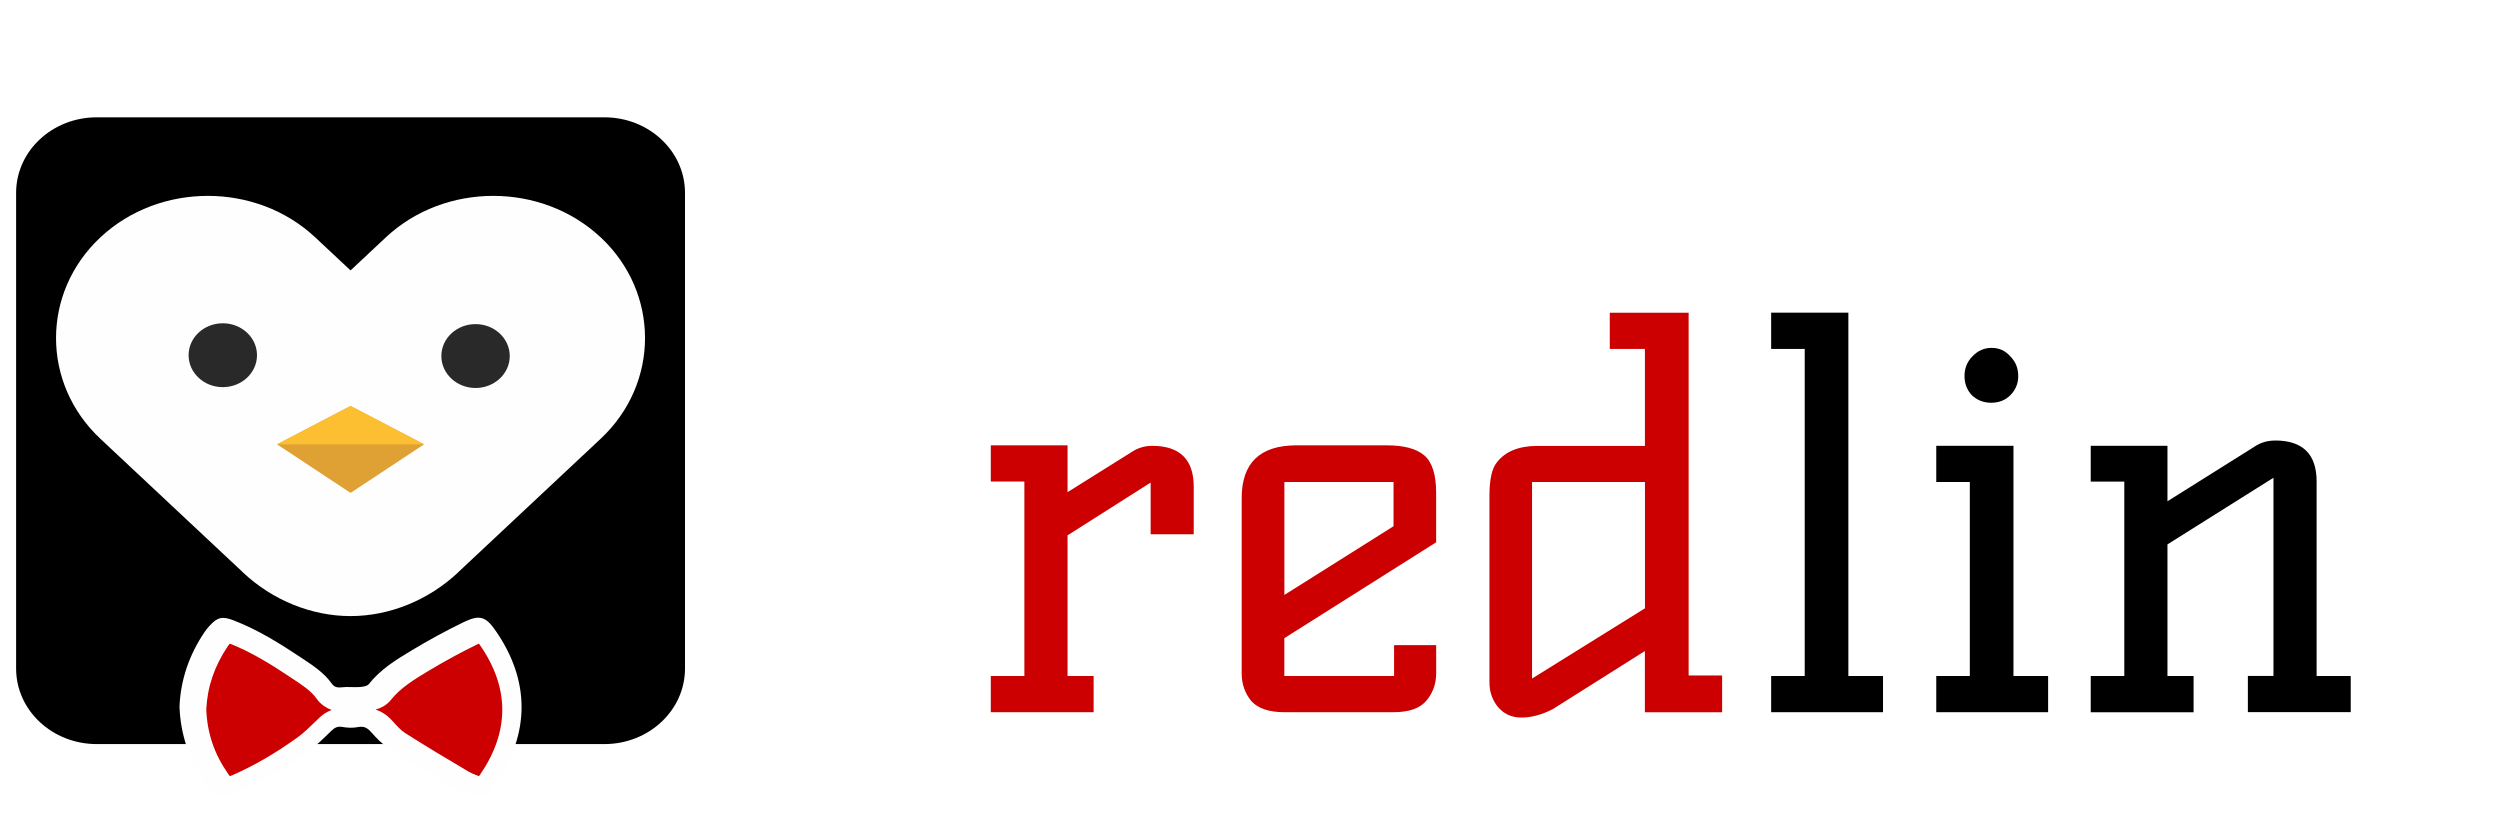
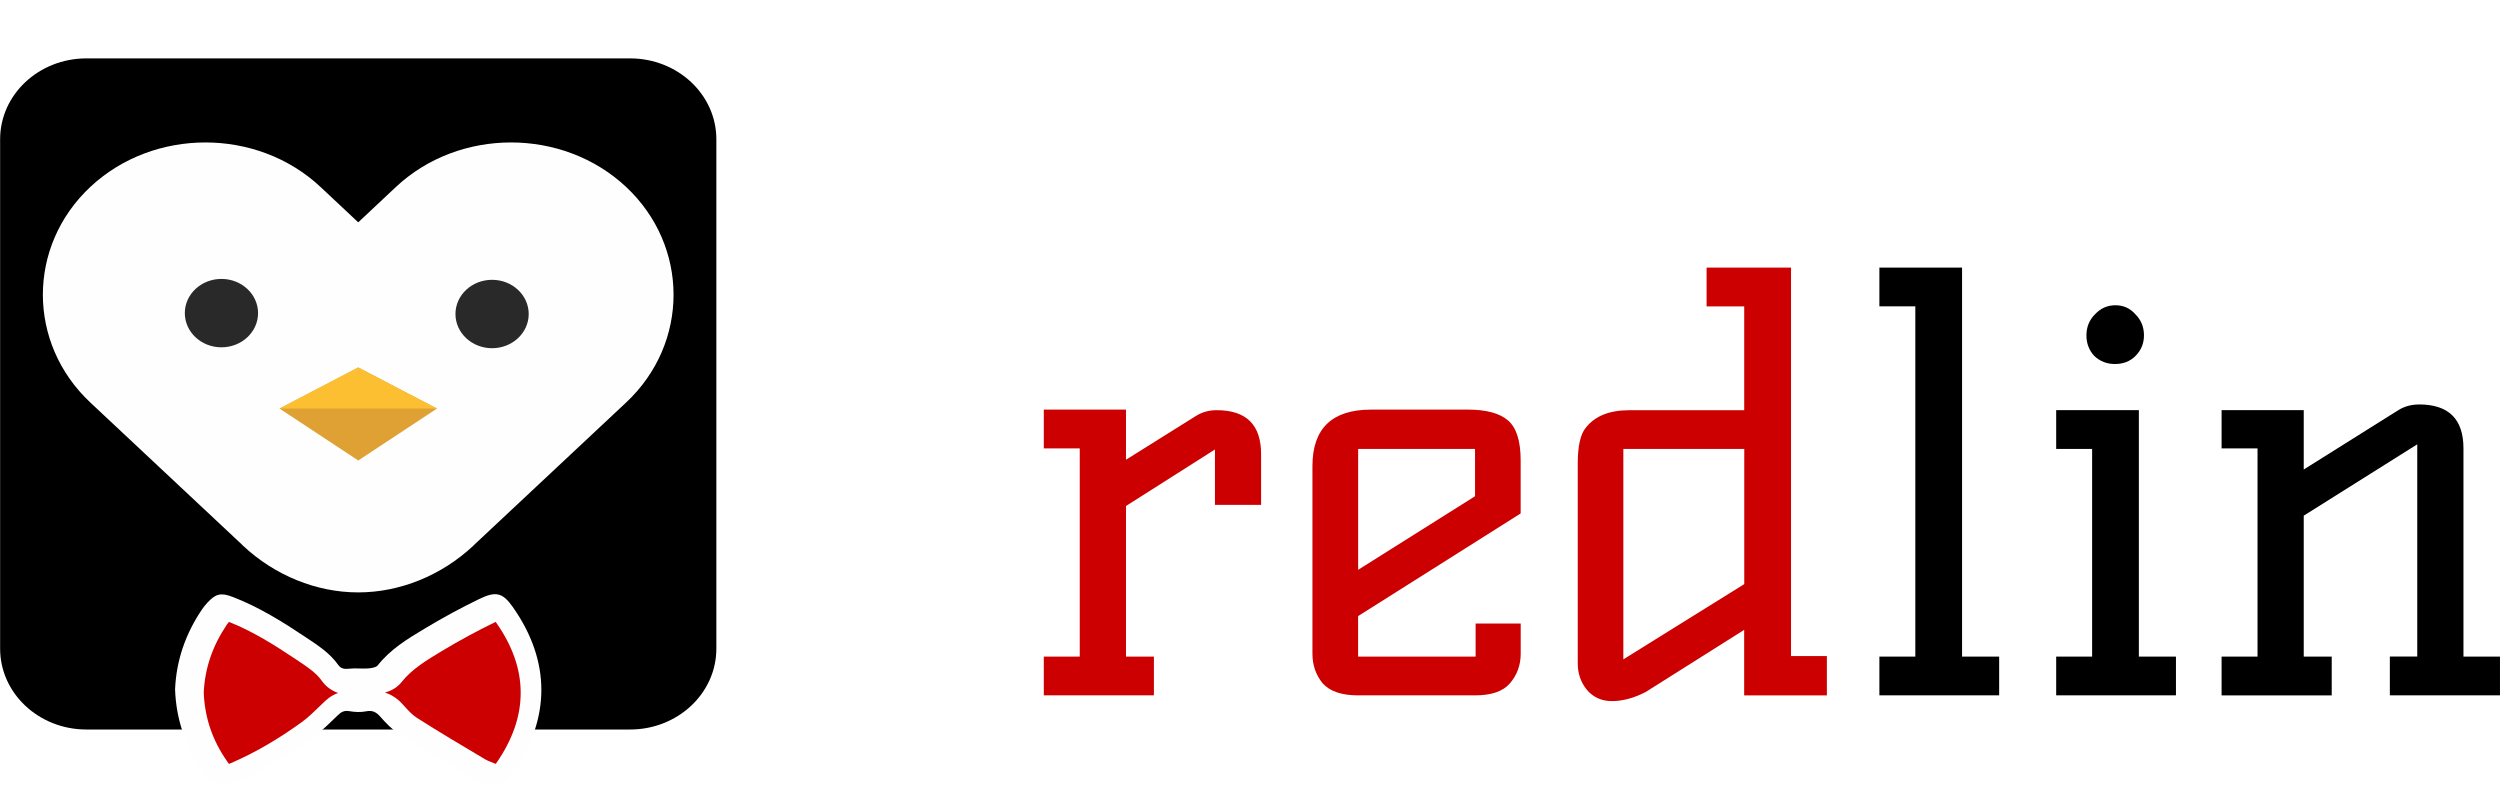
- <svg xmlns="http://www.w3.org/2000/svg" width="192" height="63" viewBox="0 0 50.8 16.669" version="1.1" id="svg31">
+ <svg xmlns="http://www.w3.org/2000/svg" id="svg31" version="1.1" viewBox="0 0 47.442 14.949" height="56.5" width="179.31">
  <defs id="defs25" />
  <g id="layer1">
-     <path style="isolation:isolate;fill:#000000;stroke-width:0.151" id="path110-5" fill="rgb(55,53,53)" d="M 12.281,2.384 H 1.965 c -0.905,0 -1.638,0.687 -1.638,1.535 v 9.666 c 0,0.848 0.733,1.535 1.638,1.535 h 10.316 c 0.905,0 1.638,-0.687 1.638,-1.535 V 3.919 c 0,-0.848 -0.733,-1.535 -1.638,-1.535 z" />
-     <path style="isolation:isolate;stroke-width:0.151" id="path112-9" fill="#fefefe" d="m 3.647,14.359 c 0.023,-0.551 0.199,-1.059 0.515,-1.524 0.028,-0.042 0.062,-0.081 0.096,-0.119 0.159,-0.173 0.257,-0.2 0.488,-0.11 0.5,0.193 0.946,0.473 1.384,0.765 0.227,0.151 0.457,0.3 0.614,0.524 0.049,0.07 0.117,0.082 0.207,0.071 0.116,-0.014 0.236,0.003 0.354,-0.005 0.065,-0.005 0.156,-0.017 0.188,-0.058 0.234,-0.299 0.556,-0.498 0.879,-0.691 0.34,-0.204 0.689,-0.396 1.048,-0.569 0.316,-0.153 0.444,-0.12 0.636,0.152 0.723,1.027 0.721,2.114 0.005,3.145 -0.029,0.041 -0.066,0.078 -0.101,0.115 -0.113,0.122 -0.248,0.161 -0.41,0.095 C 9.436,16.102 9.314,16.063 9.209,16.001 8.767,15.739 8.325,15.477 7.893,15.201 7.758,15.115 7.646,14.994 7.541,14.876 c -0.076,-0.085 -0.145,-0.126 -0.27,-0.101 -0.1,0.02 -0.212,0.015 -0.314,-0.003 -0.101,-0.018 -0.158,0.015 -0.224,0.079 C 6.582,14.996 6.433,15.148 6.261,15.272 5.825,15.587 5.361,15.866 4.861,16.085 4.503,16.242 4.383,16.214 4.166,15.904 3.84,15.437 3.667,14.921 3.647,14.359 Z" />
-     <path style="isolation:isolate;stroke-width:0.151" id="path116-2" fill="#fefefe" d="m 12.206,4.824 v 0 c -1.201,-1.125 -3.166,-1.125 -4.367,0 L 7.123,5.495 6.406,4.824 c -1.201,-1.125 -3.166,-1.125 -4.367,0 v 0 c -1.201,1.125 -1.201,2.966 0,4.092 l 2.868,2.687 c 0.011,0.01 0.02,0.021 0.031,0.031 v 0 c 0.601,0.563 1.392,0.885 2.184,0.885 0.792,2.04e-4 1.583,-0.322 2.184,-0.885 v 0 c 0.011,-0.01 0.021,-0.021 0.031,-0.031 L 12.206,8.915 c 1.201,-1.125 1.201,-2.966 0,-4.092 z" />
-     <path style="isolation:isolate;stroke-width:0.151" id="path120-7" fill="#dfa133" d="M 7.123,10.016 5.629,9.029 7.123,8.249 8.617,9.029 Z" />
-     <path style="isolation:isolate;stroke-width:0.151" id="path122-8" fill="#fdbf32" d="M 8.617,9.029 7.123,8.249 5.629,9.029 Z" />
-     <path style="isolation:isolate;fill:#cc0000;fill-opacity:1;stroke-width:0.151" id="path114-9" fill="rgb(235,235,236)" d="m 9.712,15.764 c -0.07,-0.027 -0.135,-0.052 -0.178,-0.077 C 9.09,15.424 8.656,15.166 8.231,14.895 8.149,14.843 8.063,14.75 7.974,14.65 7.93,14.602 7.819,14.478 7.631,14.419 c 0.107,-0.03 0.228,-0.088 0.316,-0.201 0.19,-0.242 0.489,-0.423 0.754,-0.582 0.341,-0.205 0.681,-0.389 1.009,-0.548 0.008,-0.003 0.014,-0.007 0.021,-0.01 0.003,0.005 0.007,0.009 0.01,0.014 0.619,0.879 0.62,1.776 0.003,2.665 -0.004,0.006 -0.008,0.01 -0.012,0.015 -0.006,-0.002 -0.013,-0.005 -0.019,-0.008 z M 4.633,15.721 C 4.355,15.323 4.21,14.897 4.191,14.417 c 0.022,-0.463 0.167,-0.885 0.441,-1.291 0.009,-0.014 0.022,-0.029 0.038,-0.048 0.461,0.182 0.877,0.448 1.264,0.706 l 0.018,0.012 c 0.2,0.132 0.372,0.247 0.477,0.396 0.079,0.112 0.186,0.191 0.312,0.234 -0.143,0.052 -0.232,0.139 -0.27,0.176 l -0.055,0.053 c -0.125,0.122 -0.243,0.237 -0.366,0.326 -0.446,0.322 -0.875,0.571 -1.313,0.764 -0.027,0.012 -0.049,0.021 -0.067,0.028 -0.011,-0.014 -0.023,-0.031 -0.038,-0.052 z" />
-     <path style="isolation:isolate;stroke-width:0.259" d="m 10.358,7.235 c 0,0.358 -0.311,0.649 -0.695,0.649 -0.384,0 -0.695,-0.291 -0.695,-0.649 0,-0.359 0.311,-0.649 0.695,-0.649 0.384,0 0.695,0.291 0.695,0.649 z" fill="#292929" id="path50-0-5" />
-     <path style="isolation:isolate;stroke-width:0.259" d="m 5.222,7.218 c 0,0.358 -0.311,0.649 -0.695,0.649 -0.384,0 -0.695,-0.291 -0.695,-0.649 0,-0.359 0.311,-0.649 0.695,-0.649 0.384,0 0.695,0.291 0.695,0.649 z" fill="#292929" id="path48-1-3" />
-     <g aria-label="red" id="text1035-4-8" style="font-size:11.931px;line-height:1.25;font-family:Roboto;-inkscape-font-specification:'Roboto weight=250';letter-spacing:0px;isolation:isolate;fill:#cc0000;fill-opacity:1;stroke-width:0.341" transform="matrix(0.9072932,0,0,0.9072932,1.866449,1.351673)">
-       <path id="path1133" style="font-style:normal;font-variant:normal;font-weight:normal;font-stretch:normal;font-family:'Kelly Slab';-inkscape-font-specification:'Kelly Slab Normal';font-variant-ligatures:normal;font-variant-caps:normal;font-variant-numeric:normal;font-variant-east-asian:normal;fill:#cc0000;fill-opacity:1;stroke-width:0.341" d="m 33.996,5.514 v 0.811 h 0.787 v 2.172 H 32.375 c -0.414,-1e-7 -0.717,0.123 -0.908,0.369 -0.111,0.135 -0.166,0.386 -0.166,0.752 v 4.176 c 0,0.207 0.062,0.39 0.189,0.549 0.135,0.159 0.311,0.238 0.525,0.238 0.223,0 0.459,-0.062 0.705,-0.189 l 2.062,-1.301 v 1.371 h 1.73 V 13.639 H 35.762 V 5.514 Z M 20.133,8.484 v 0.811 h 0.752 v 4.355 h -0.752 v 0.811 h 2.303 V 13.65 H 21.852 V 10.5 l 1.861,-1.182 v 1.158 h 0.965 V 9.414 c 0,-0.612 -0.309,-0.918 -0.93,-0.918 -0.159,-1e-7 -0.302,0.04 -0.43,0.119 L 21.852,9.533 V 8.484 Z m 6.848,0 c -0.819,0 -1.229,0.394 -1.229,1.182 v 3.924 c 0,0.239 0.072,0.446 0.215,0.621 0.151,0.167 0.398,0.25 0.74,0.25 h 2.445 c 0.342,-1e-6 0.585,-0.083 0.729,-0.25 0.151,-0.175 0.227,-0.382 0.227,-0.621 v -0.631 h -0.943 v 0.691 H 26.707 V 12.803 L 30.107,10.656 V 9.545 c 0,-0.406 -0.089,-0.683 -0.264,-0.834 C 29.669,8.56 29.388,8.484 28.998,8.484 Z m -0.273,0.822 h 2.445 v 0.99 l -2.445,1.539 z m 5.547,0 h 2.529 v 2.828 l -2.529,1.574 z" />
+     <path d="M 11.956,1.108 H 1.64 c -0.905,0 -1.638,0.687 -1.638,1.535 v 9.666 c 0,0.848 0.733,1.535 1.638,1.535 h 10.316 c 0.905,0 1.638,-0.687 1.638,-1.535 V 2.643 c 0,-0.848 -0.733,-1.535 -1.638,-1.535 z" fill="rgb(55,53,53)" id="path110-5" style="isolation:isolate;fill:#000000;stroke-width:0.151" />
+     <path d="m 3.322,13.083 c 0.023,-0.551 0.199,-1.059 0.515,-1.524 0.028,-0.042 0.062,-0.081 0.096,-0.119 0.159,-0.173 0.257,-0.2 0.488,-0.11 0.5,0.193 0.946,0.473 1.384,0.765 0.227,0.151 0.457,0.3 0.614,0.524 0.049,0.07 0.117,0.082 0.207,0.071 0.116,-0.014 0.236,0.003 0.354,-0.005 0.065,-0.005 0.156,-0.017 0.188,-0.058 0.234,-0.299 0.556,-0.498 0.879,-0.691 0.34,-0.204 0.689,-0.396 1.048,-0.569 0.316,-0.153 0.444,-0.12 0.636,0.152 0.723,1.027 0.721,2.114 0.005,3.145 -0.029,0.041 -0.066,0.078 -0.101,0.115 -0.113,0.122 -0.248,0.161 -0.41,0.095 C 9.111,14.826 8.989,14.787 8.884,14.725 8.441,14.463 8,14.2 7.567,13.925 7.433,13.839 7.321,13.718 7.216,13.6 c -0.076,-0.085 -0.145,-0.126 -0.27,-0.101 -0.1,0.02 -0.212,0.015 -0.314,-0.003 -0.101,-0.018 -0.158,0.015 -0.224,0.079 C 6.257,13.72 6.108,13.872 5.936,13.996 5.5,14.311 5.036,14.589 4.536,14.809 4.178,14.966 4.058,14.938 3.841,14.628 3.515,14.161 3.342,13.645 3.322,13.083 Z" fill="#fefefe" id="path112-9" style="isolation:isolate;stroke-width:0.151" />
+     <path d="m 11.881,3.547 v 0 c -1.201,-1.125 -3.166,-1.125 -4.367,0 L 6.798,4.219 6.081,3.547 c -1.201,-1.125 -3.166,-1.125 -4.367,0 v 0 c -1.201,1.125 -1.201,2.966 0,4.092 l 2.868,2.687 c 0.011,0.01 0.02,0.021 0.031,0.031 v 0 c 0.601,0.563 1.392,0.885 2.184,0.885 0.792,2.04e-4 1.583,-0.322 2.184,-0.885 v 0 c 0.011,-0.01 0.021,-0.021 0.031,-0.031 L 11.881,7.639 c 1.201,-1.125 1.201,-2.966 0,-4.092 z" fill="#fefefe" id="path116-2" style="isolation:isolate;stroke-width:0.151" />
+     <path d="M 6.798,8.739 5.304,7.753 6.798,6.973 8.292,7.753 Z" fill="#dfa133" id="path120-7" style="isolation:isolate;stroke-width:0.151" />
+     <path d="M 8.292,7.753 6.798,6.973 5.304,7.753 Z" fill="#fdbf32" id="path122-8" style="isolation:isolate;stroke-width:0.151" />
+     <path d="m 9.387,14.488 c -0.07,-0.027 -0.135,-0.052 -0.178,-0.077 C 8.765,14.148 8.331,13.89 7.906,13.619 7.824,13.567 7.738,13.474 7.649,13.374 7.605,13.325 7.494,13.202 7.306,13.143 c 0.107,-0.03 0.228,-0.088 0.316,-0.201 0.19,-0.242 0.489,-0.423 0.754,-0.582 0.341,-0.205 0.681,-0.389 1.009,-0.548 0.008,-0.003 0.014,-0.007 0.021,-0.01 0.003,0.005 0.007,0.009 0.01,0.014 0.619,0.879 0.62,1.776 0.003,2.665 -0.004,0.006 -0.008,0.01 -0.012,0.015 -0.006,-0.002 -0.013,-0.005 -0.019,-0.008 z M 4.308,14.445 C 4.03,14.047 3.885,13.621 3.866,13.141 c 0.022,-0.463 0.167,-0.885 0.441,-1.291 0.009,-0.014 0.022,-0.029 0.038,-0.048 0.461,0.182 0.877,0.448 1.264,0.706 l 0.018,0.012 c 0.2,0.132 0.372,0.247 0.477,0.396 0.079,0.112 0.186,0.191 0.312,0.234 -0.143,0.052 -0.232,0.139 -0.27,0.176 l -0.055,0.053 c -0.125,0.122 -0.243,0.237 -0.366,0.326 -0.446,0.322 -0.875,0.571 -1.313,0.764 -0.027,0.012 -0.049,0.021 -0.067,0.028 -0.011,-0.014 -0.023,-0.031 -0.038,-0.052 z" fill="rgb(235,235,236)" id="path114-9" style="isolation:isolate;fill:#cc0000;fill-opacity:1;stroke-width:0.151" />
+     <path id="path50-0-5" fill="#292929" d="m 10.033,5.959 c 0,0.358 -0.311,0.649 -0.695,0.649 -0.384,0 -0.695,-0.291 -0.695,-0.649 0,-0.359 0.311,-0.649 0.695,-0.649 0.384,0 0.695,0.291 0.695,0.649 z" style="isolation:isolate;stroke-width:0.259" />
+     <path id="path48-1-3" fill="#292929" d="m 4.897,5.942 c 0,0.358 -0.311,0.649 -0.695,0.649 -0.384,0 -0.695,-0.291 -0.695,-0.649 0,-0.359 0.311,-0.649 0.695,-0.649 0.384,0 0.695,0.291 0.695,0.649 z" style="isolation:isolate;stroke-width:0.259" />
+     <g transform="matrix(0.9072932,0,0,0.9072932,1.541364,0.07556048)" style="font-size:11.931px;line-height:1.25;font-family:Roboto;-inkscape-font-specification:'Roboto weight=250';letter-spacing:0px;isolation:isolate;fill:#cc0000;fill-opacity:1;stroke-width:0.341" id="text1035-4-8" aria-label="red">
+       <path d="m 33.996,5.514 v 0.811 h 0.787 v 2.172 H 32.375 c -0.414,-1e-7 -0.717,0.123 -0.908,0.369 -0.111,0.135 -0.166,0.386 -0.166,0.752 v 4.176 c 0,0.207 0.062,0.39 0.189,0.549 0.135,0.159 0.311,0.238 0.525,0.238 0.223,0 0.459,-0.062 0.705,-0.189 l 2.062,-1.301 v 1.371 h 1.73 V 13.639 H 35.762 V 5.514 Z M 20.133,8.484 v 0.811 h 0.752 v 4.355 h -0.752 v 0.811 h 2.303 V 13.65 H 21.852 V 10.5 l 1.861,-1.182 v 1.158 h 0.965 V 9.414 c 0,-0.612 -0.309,-0.918 -0.93,-0.918 -0.159,-1e-7 -0.302,0.04 -0.43,0.119 L 21.852,9.533 V 8.484 Z m 6.848,0 c -0.819,0 -1.229,0.394 -1.229,1.182 v 3.924 c 0,0.239 0.072,0.446 0.215,0.621 0.151,0.167 0.398,0.25 0.74,0.25 h 2.445 c 0.342,-1e-6 0.585,-0.083 0.729,-0.25 0.151,-0.175 0.227,-0.382 0.227,-0.621 v -0.631 h -0.943 v 0.691 H 26.707 V 12.803 L 30.107,10.656 V 9.545 c 0,-0.406 -0.089,-0.683 -0.264,-0.834 C 29.669,8.56 29.388,8.484 28.998,8.484 Z m -0.273,0.822 h 2.445 v 0.99 l -2.445,1.539 z m 5.547,0 h 2.529 v 2.828 l -2.529,1.574 z" style="font-style:normal;font-variant:normal;font-weight:normal;font-stretch:normal;font-family:'Kelly Slab';-inkscape-font-specification:'Kelly Slab Normal';font-variant-ligatures:normal;font-variant-caps:normal;font-variant-numeric:normal;font-variant-east-asian:normal;fill:#cc0000;fill-opacity:1;stroke-width:0.341" id="path1133" />
    </g>
-     <g style="font-size:10.825px;line-height:1.25;font-family:Roboto;-inkscape-font-specification:'Roboto weight=250';letter-spacing:0px;isolation:isolate;stroke-width:0.309" id="text1035-4-8-3" aria-label="lin">
-       <path d="m 35.99,6.354 v 0.736 h 0.682 v 6.646 h -0.682 v 0.736 h 2.273 V 13.736 H 37.559 V 6.354 Z m 4.48,0.715 c -0.152,0 -0.28,0.056 -0.389,0.172 -0.108,0.108 -0.162,0.242 -0.162,0.4 0,0.152 0.049,0.282 0.15,0.391 0.108,0.101 0.239,0.152 0.391,0.152 0.159,-1e-7 0.288,-0.051 0.389,-0.152 0.108,-0.108 0.162,-0.239 0.162,-0.391 0,-0.159 -0.054,-0.292 -0.162,-0.4 -0.101,-0.115 -0.227,-0.172 -0.379,-0.172 z m 5.76,1.883 c -0.144,0 -0.275,0.035 -0.391,0.107 L 44.043,10.186 V 9.059 h -1.559 v 0.727 h 0.682 v 3.951 h -0.682 v 0.736 h 2.09 v -0.736 h -0.531 V 11.062 l 2.154,-1.354 v 4.027 h -0.52 v 0.736 h 2.09 V 13.736 H 47.074 V 9.785 c 0,-0.556 -0.281,-0.834 -0.844,-0.834 z m -6.885,0.107 v 0.736 h 0.682 v 3.941 h -0.682 v 0.736 h 2.273 V 13.736 H 40.914 V 9.059 Z" style="font-style:normal;font-variant:normal;font-weight:normal;font-stretch:normal;font-family:'Kelly Slab';-inkscape-font-specification:'Kelly Slab Normal';font-variant-ligatures:normal;font-variant-caps:normal;font-variant-numeric:normal;font-variant-east-asian:normal;stroke-width:0.309" id="path23" />
+     <g transform="translate(-0.3250854,-1.276109)" aria-label="lin" id="text1035-4-8-3" style="font-size:10.825px;line-height:1.25;font-family:Roboto;-inkscape-font-specification:'Roboto weight=250';letter-spacing:0px;isolation:isolate;stroke-width:0.309">
+       <path id="path23" style="font-style:normal;font-variant:normal;font-weight:normal;font-stretch:normal;font-family:'Kelly Slab';-inkscape-font-specification:'Kelly Slab Normal';font-variant-ligatures:normal;font-variant-caps:normal;font-variant-numeric:normal;font-variant-east-asian:normal;stroke-width:0.309" d="m 35.99,6.354 v 0.736 h 0.682 v 6.646 h -0.682 v 0.736 h 2.273 V 13.736 H 37.559 V 6.354 Z m 4.48,0.715 c -0.152,0 -0.28,0.056 -0.389,0.172 -0.108,0.108 -0.162,0.242 -0.162,0.4 0,0.152 0.049,0.282 0.15,0.391 0.108,0.101 0.239,0.152 0.391,0.152 0.159,-1e-7 0.288,-0.051 0.389,-0.152 0.108,-0.108 0.162,-0.239 0.162,-0.391 0,-0.159 -0.054,-0.292 -0.162,-0.4 -0.101,-0.115 -0.227,-0.172 -0.379,-0.172 z m 5.76,1.883 c -0.144,0 -0.275,0.035 -0.391,0.107 L 44.043,10.186 V 9.059 h -1.559 v 0.727 h 0.682 v 3.951 h -0.682 v 0.736 h 2.09 v -0.736 h -0.531 V 11.062 l 2.154,-1.354 v 4.027 h -0.52 v 0.736 h 2.09 V 13.736 H 47.074 V 9.785 c 0,-0.556 -0.281,-0.834 -0.844,-0.834 z m -6.885,0.107 v 0.736 h 0.682 v 3.941 h -0.682 v 0.736 h 2.273 V 13.736 H 40.914 V 9.059 Z" />
    </g>
  </g>
</svg>
